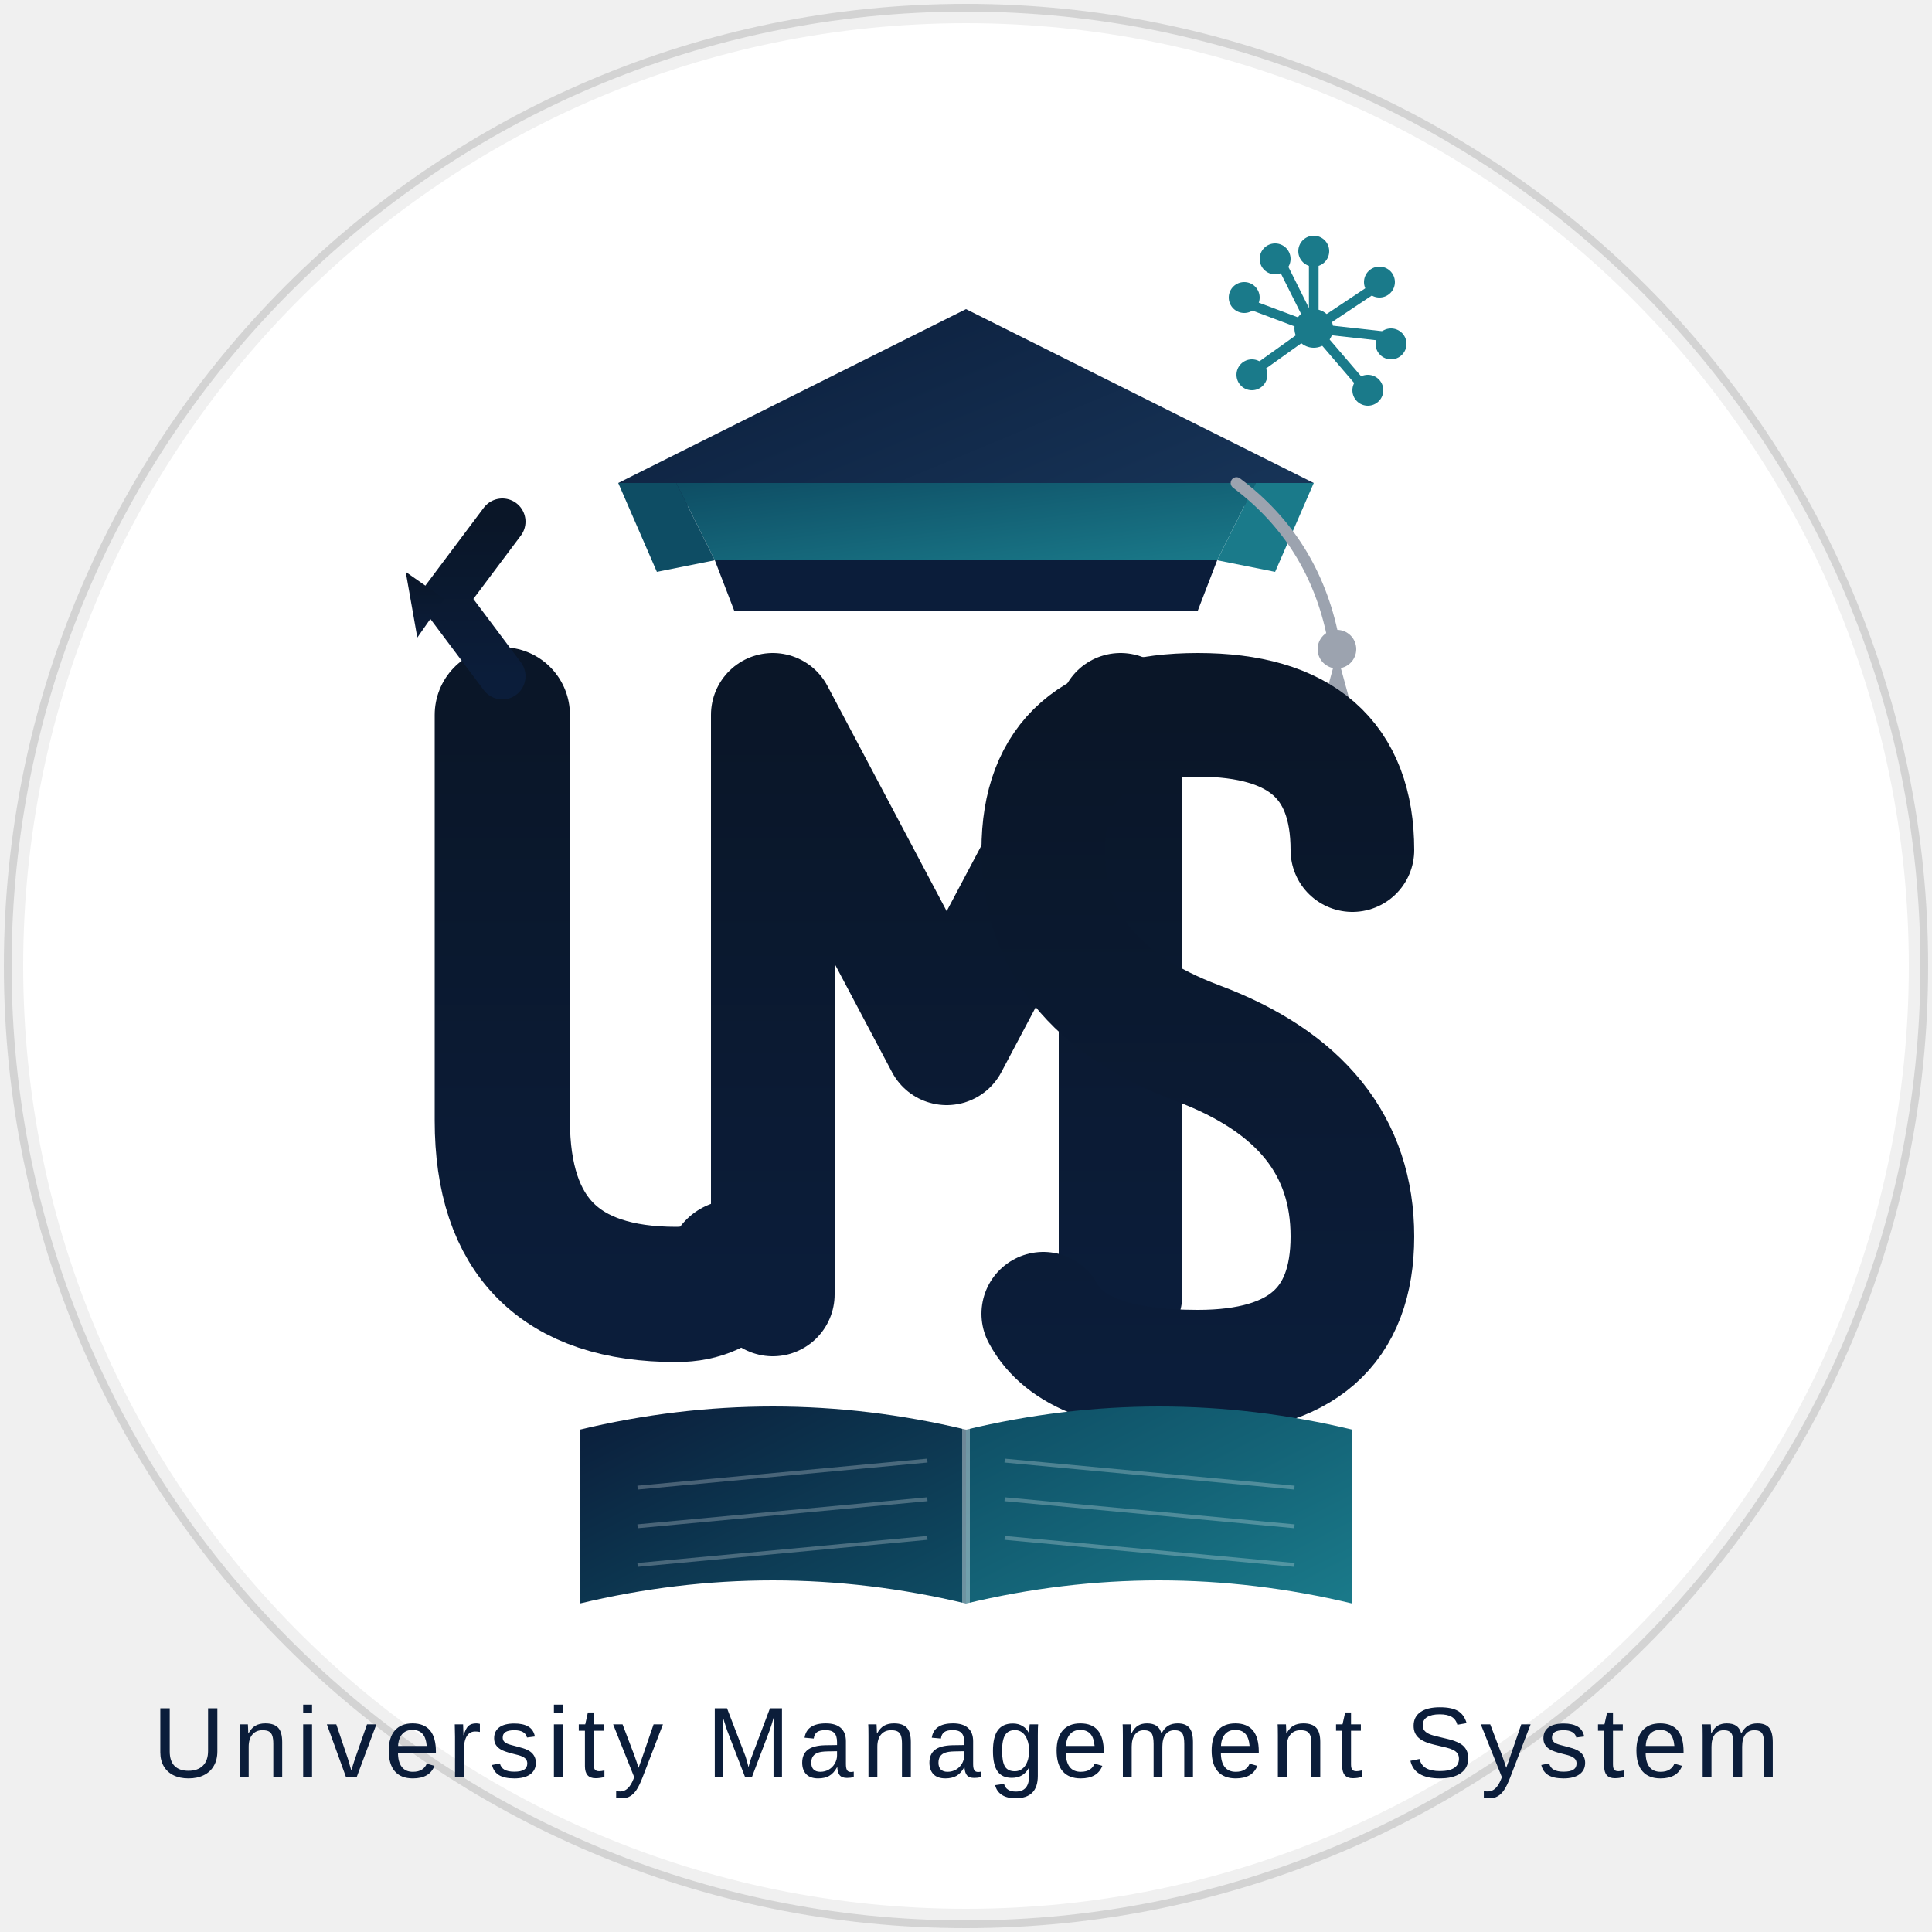
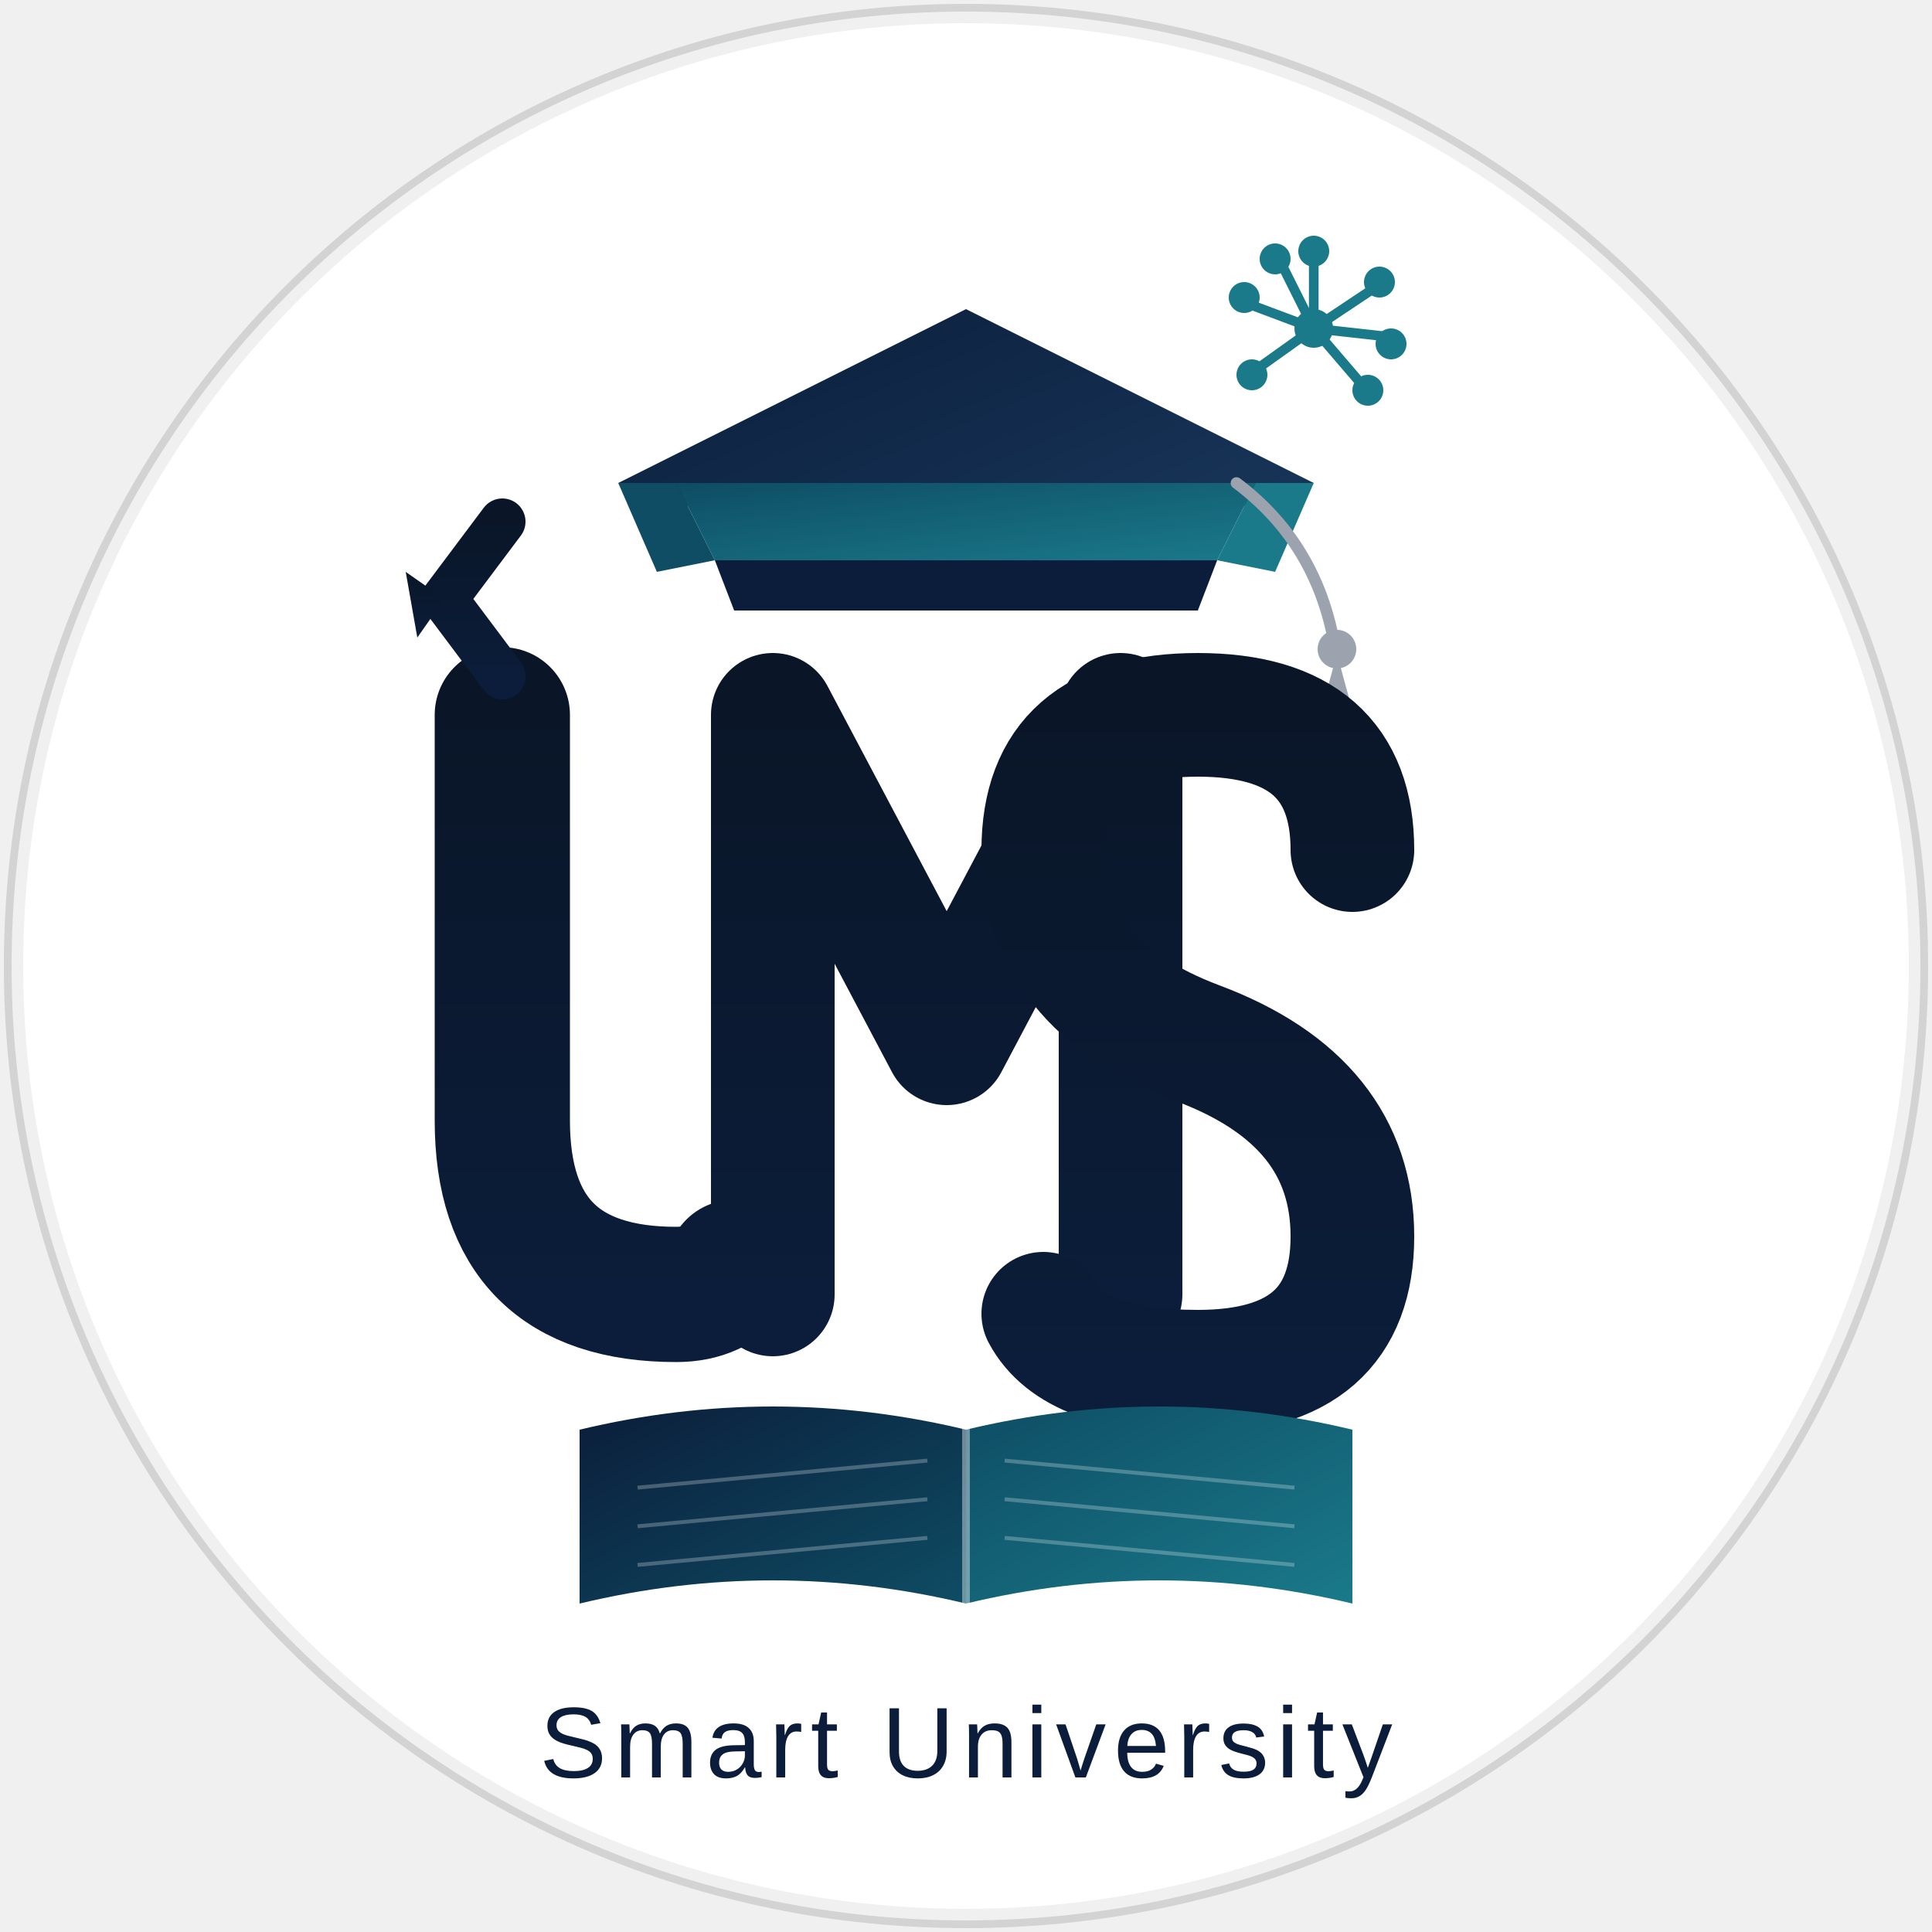
<svg xmlns="http://www.w3.org/2000/svg" viewBox="0 0 500 500" width="500" height="500">
  <defs>
    <linearGradient id="capGrad" x1="0%" y1="0%" x2="100%" y2="100%">
      <stop offset="0%" style="stop-color:#0B1D3A;stop-opacity:1" />
      <stop offset="100%" style="stop-color:#1a3a5f;stop-opacity:1" />
    </linearGradient>
    <linearGradient id="tealGrad" x1="0%" y1="0%" x2="100%" y2="100%">
      <stop offset="0%" style="stop-color:#0E4D64;stop-opacity:1" />
      <stop offset="100%" style="stop-color:#1A7A8A;stop-opacity:1" />
    </linearGradient>
    <linearGradient id="darkGrad" x1="0%" y1="100%" x2="0%" y2="0%">
      <stop offset="0%" style="stop-color:#0B1D3A;stop-opacity:1" />
      <stop offset="100%" style="stop-color:#0A1628;stop-opacity:1" />
    </linearGradient>
    <linearGradient id="bookLeft" x1="0%" y1="0%" x2="100%" y2="100%">
      <stop offset="0%" style="stop-color:#0B1D3A;stop-opacity:1" />
      <stop offset="100%" style="stop-color:#0E4D64;stop-opacity:1" />
    </linearGradient>
  </defs>
  <circle cx="250" cy="250" r="248" fill="none" stroke="#C0C0C0" stroke-width="2" opacity="0.6" />
  <circle cx="250" cy="250" r="244" fill="white" />
  <path d="M250,80 L340,125 L250,155 L160,125 Z" fill="url(#capGrad)" />
  <path d="M175,125 L325,125 L315,145 L185,145 Z" fill="url(#tealGrad)" />
  <path d="M160,125 L175,125 L185,145 L170,148 Z" fill="#0E4D64" />
  <path d="M325,125 L340,125 L330,148 L315,145 Z" fill="#1A7A8A" />
  <path d="M185,145 L315,145 L310,158 L190,158 Z" fill="#0B1D3A" />
  <path d="M320,125 Q340,140 345,165" fill="none" stroke="#9CA3AF" stroke-width="3" stroke-linecap="round" />
  <circle cx="346" cy="168" r="5" fill="#9CA3AF" />
  <path d="M346,173 L340,195 M346,173 L346,198 M346,173 L352,195" stroke="#9CA3AF" stroke-width="2" stroke-linecap="round" />
  <g transform="translate(340, 85)">
    <circle cx="0" cy="0" r="5" fill="#1A7A8A" />
    <line x1="0" y1="0" x2="0" y2="-18" stroke="#1A7A8A" stroke-width="2.5" />
    <line x1="0" y1="0" x2="15" y2="-10" stroke="#1A7A8A" stroke-width="2.5" />
    <line x1="0" y1="0" x2="18" y2="2" stroke="#1A7A8A" stroke-width="2.5" />
    <line x1="0" y1="0" x2="12" y2="14" stroke="#1A7A8A" stroke-width="2.5" />
    <line x1="0" y1="0" x2="-8" y2="-16" stroke="#1A7A8A" stroke-width="2.5" />
    <line x1="0" y1="0" x2="-16" y2="-6" stroke="#1A7A8A" stroke-width="2.5" />
    <line x1="0" y1="0" x2="-14" y2="10" stroke="#1A7A8A" stroke-width="2.5" />
    <circle cx="0" cy="-20" r="4" fill="#1A7A8A" />
    <circle cx="17" cy="-12" r="4" fill="#1A7A8A" />
    <circle cx="20" cy="4" r="4" fill="#1A7A8A" />
    <circle cx="14" cy="16" r="4" fill="#1A7A8A" />
    <circle cx="-10" cy="-18" r="4" fill="#1A7A8A" />
    <circle cx="-18" cy="-8" r="4" fill="#1A7A8A" />
    <circle cx="-16" cy="12" r="4" fill="#1A7A8A" />
  </g>
  <path d="M130,185 L130,290 Q130,335 175,335 L175,335 Q185,335 190,328" fill="none" stroke="url(#darkGrad)" stroke-width="35" stroke-linecap="round" stroke-linejoin="round" />
  <path d="M130,175 L115,155 L130,135" fill="none" stroke="url(#darkGrad)" stroke-width="12" stroke-linecap="round" stroke-linejoin="round" />
  <path d="M108,165 L115,155 L105,148" fill="url(#darkGrad)" />
  <path d="M200,335 L200,185 L245,270 L290,185 L290,335" fill="none" stroke="url(#darkGrad)" stroke-width="32" stroke-linecap="round" stroke-linejoin="round" />
  <path d="M350,220 Q350,185 310,185 Q270,185 270,220 Q270,255 310,270 Q350,285 350,320 Q350,355 310,355 Q278,355 270,340" fill="none" stroke="url(#darkGrad)" stroke-width="32" stroke-linecap="round" stroke-linejoin="round" />
  <path d="M150,370 Q200,358 250,370 L250,415 Q200,403 150,415 Z" fill="url(#bookLeft)" />
  <path d="M250,370 Q300,358 350,370 L350,415 Q300,403 250,415 Z" fill="url(#tealGrad)" />
  <line x1="250" y1="367" x2="250" y2="418" stroke="white" stroke-width="2" opacity="0.4" />
  <line x1="165" y1="385" x2="240" y2="378" stroke="white" stroke-width="1" opacity="0.25" />
  <line x1="165" y1="395" x2="240" y2="388" stroke="white" stroke-width="1" opacity="0.25" />
  <line x1="165" y1="405" x2="240" y2="398" stroke="white" stroke-width="1" opacity="0.25" />
  <line x1="260" y1="378" x2="335" y2="385" stroke="white" stroke-width="1" opacity="0.25" />
  <line x1="260" y1="388" x2="335" y2="395" stroke="white" stroke-width="1" opacity="0.25" />
  <line x1="260" y1="398" x2="335" y2="405" stroke="white" stroke-width="1" opacity="0.25" />
-   <text x="250" y="460" text-anchor="middle" font-family="'Segoe UI', Arial, Helvetica, sans-serif" font-size="26" font-weight="500" fill="#0B1D3A" letter-spacing="2">University Management System</text>
+   <text x="250" y="460" text-anchor="middle" font-family="'Segoe UI', Arial, Helvetica, sans-serif" font-size="26" font-weight="500" fill="#0B1D3A" letter-spacing="2">Smart University</text>
</svg>
